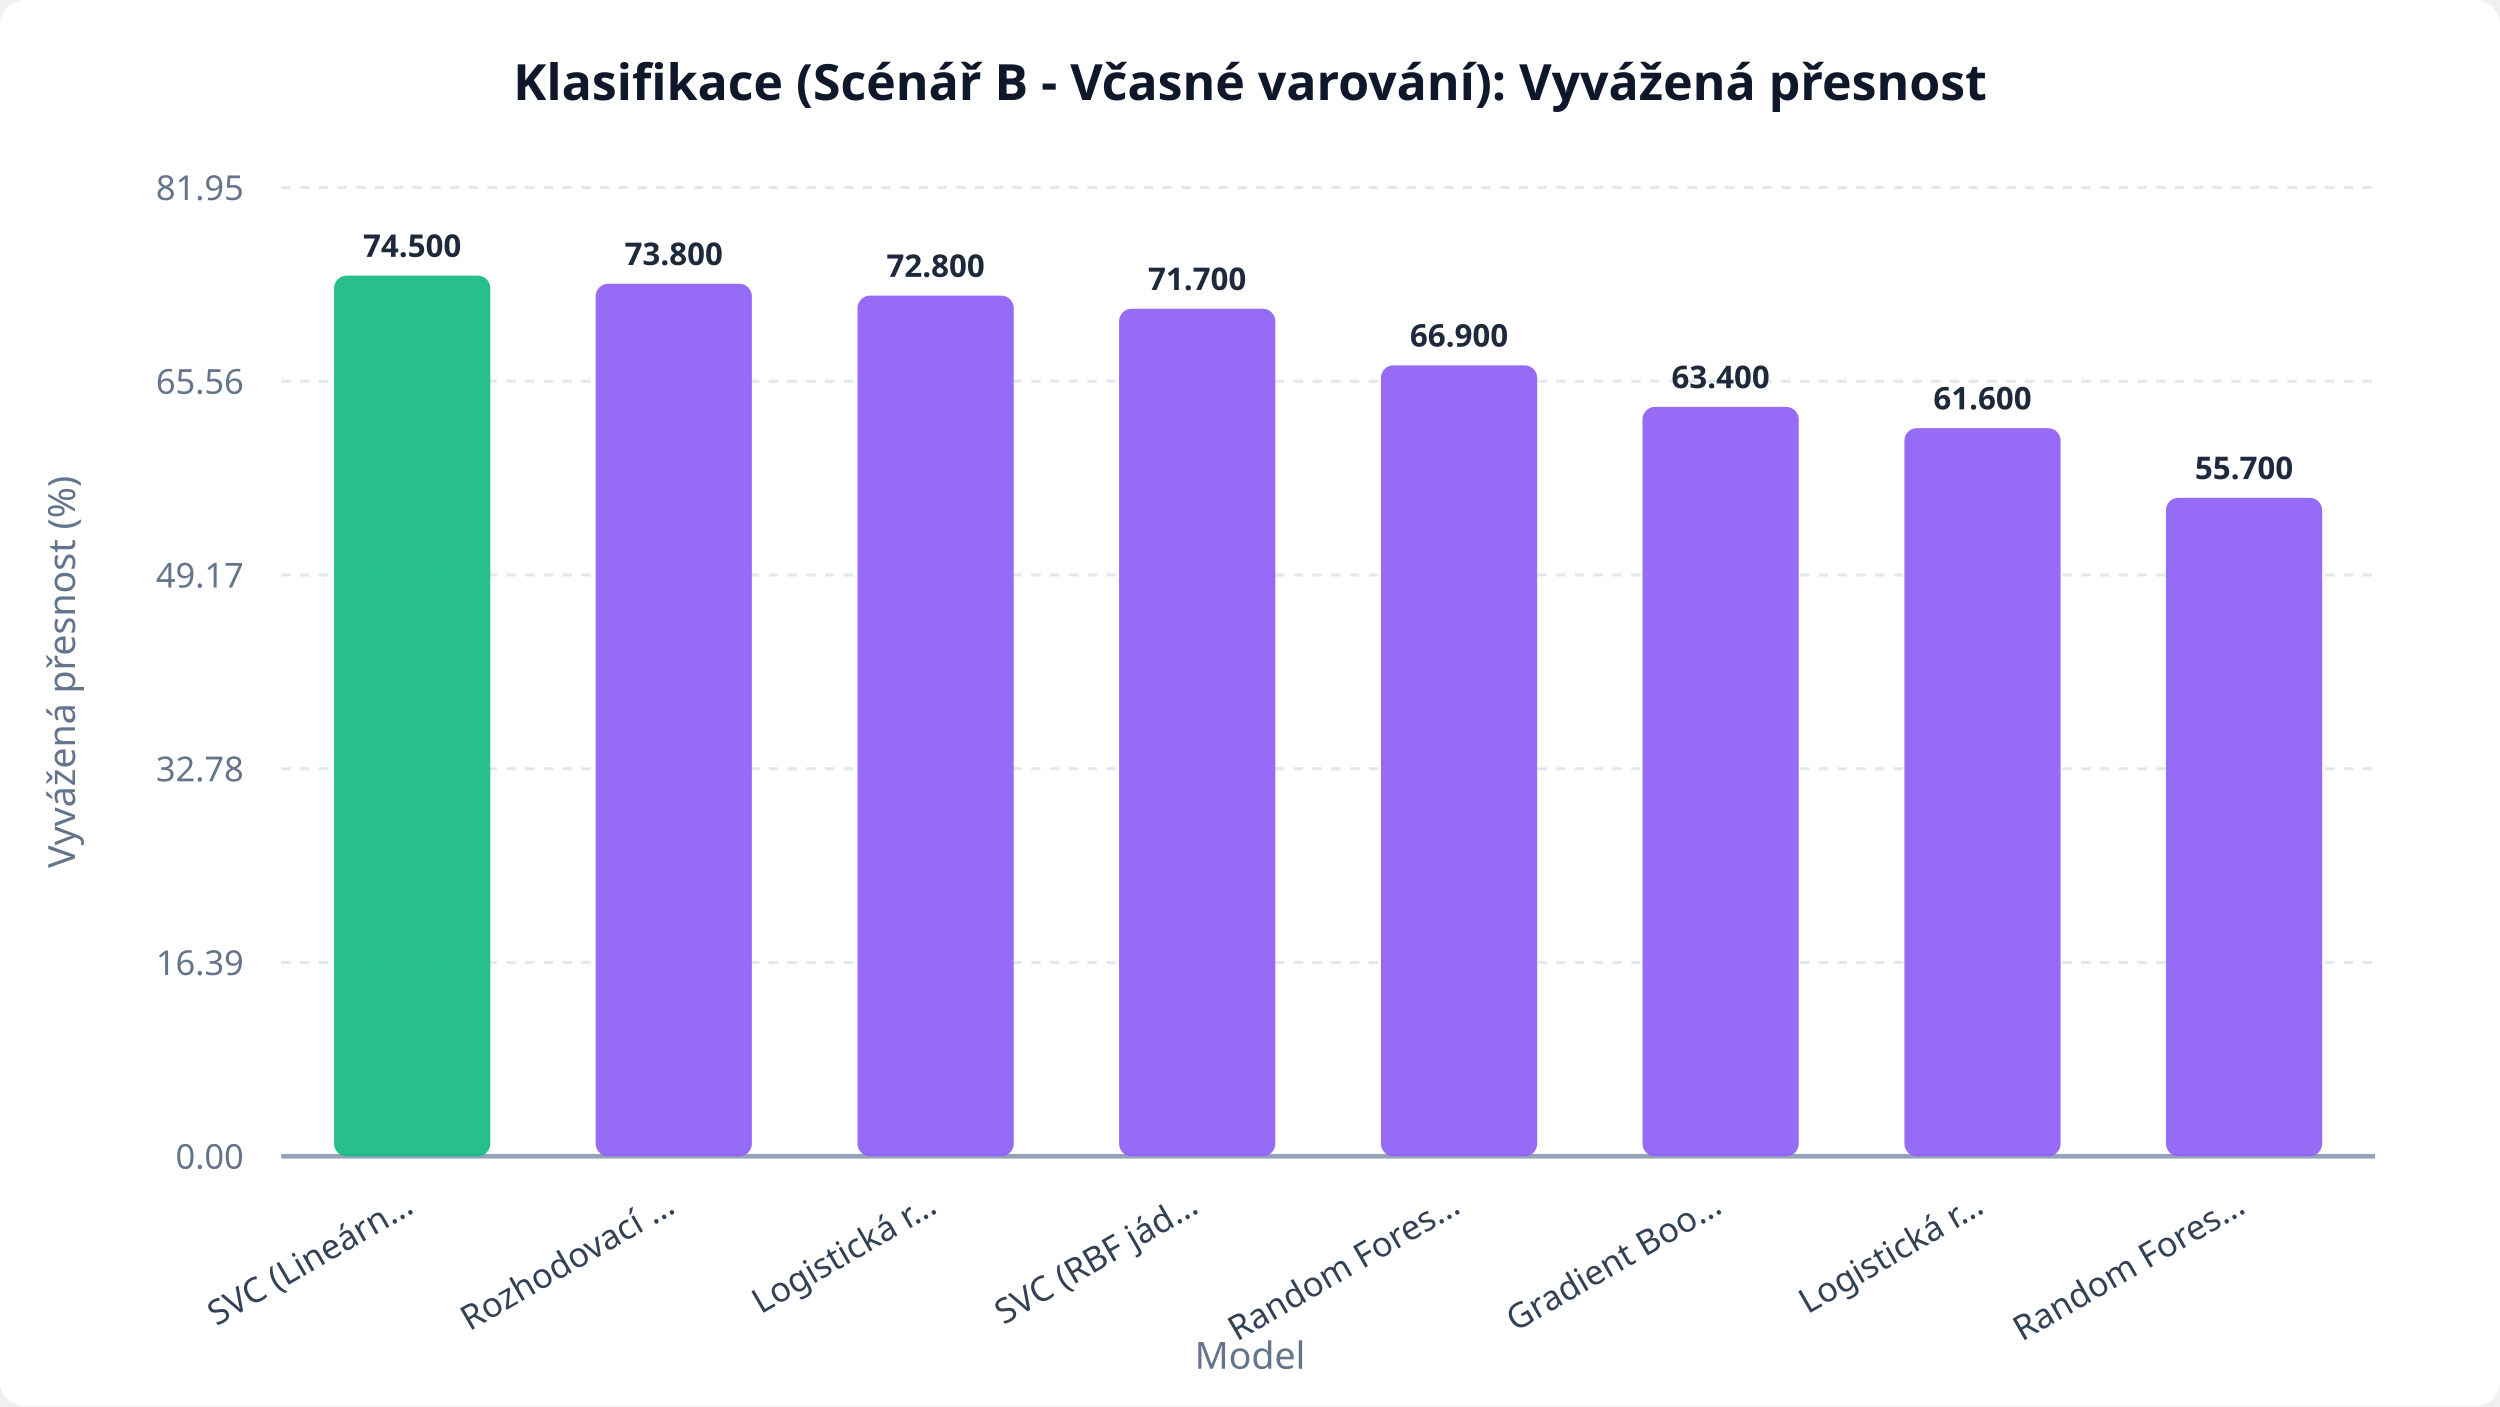
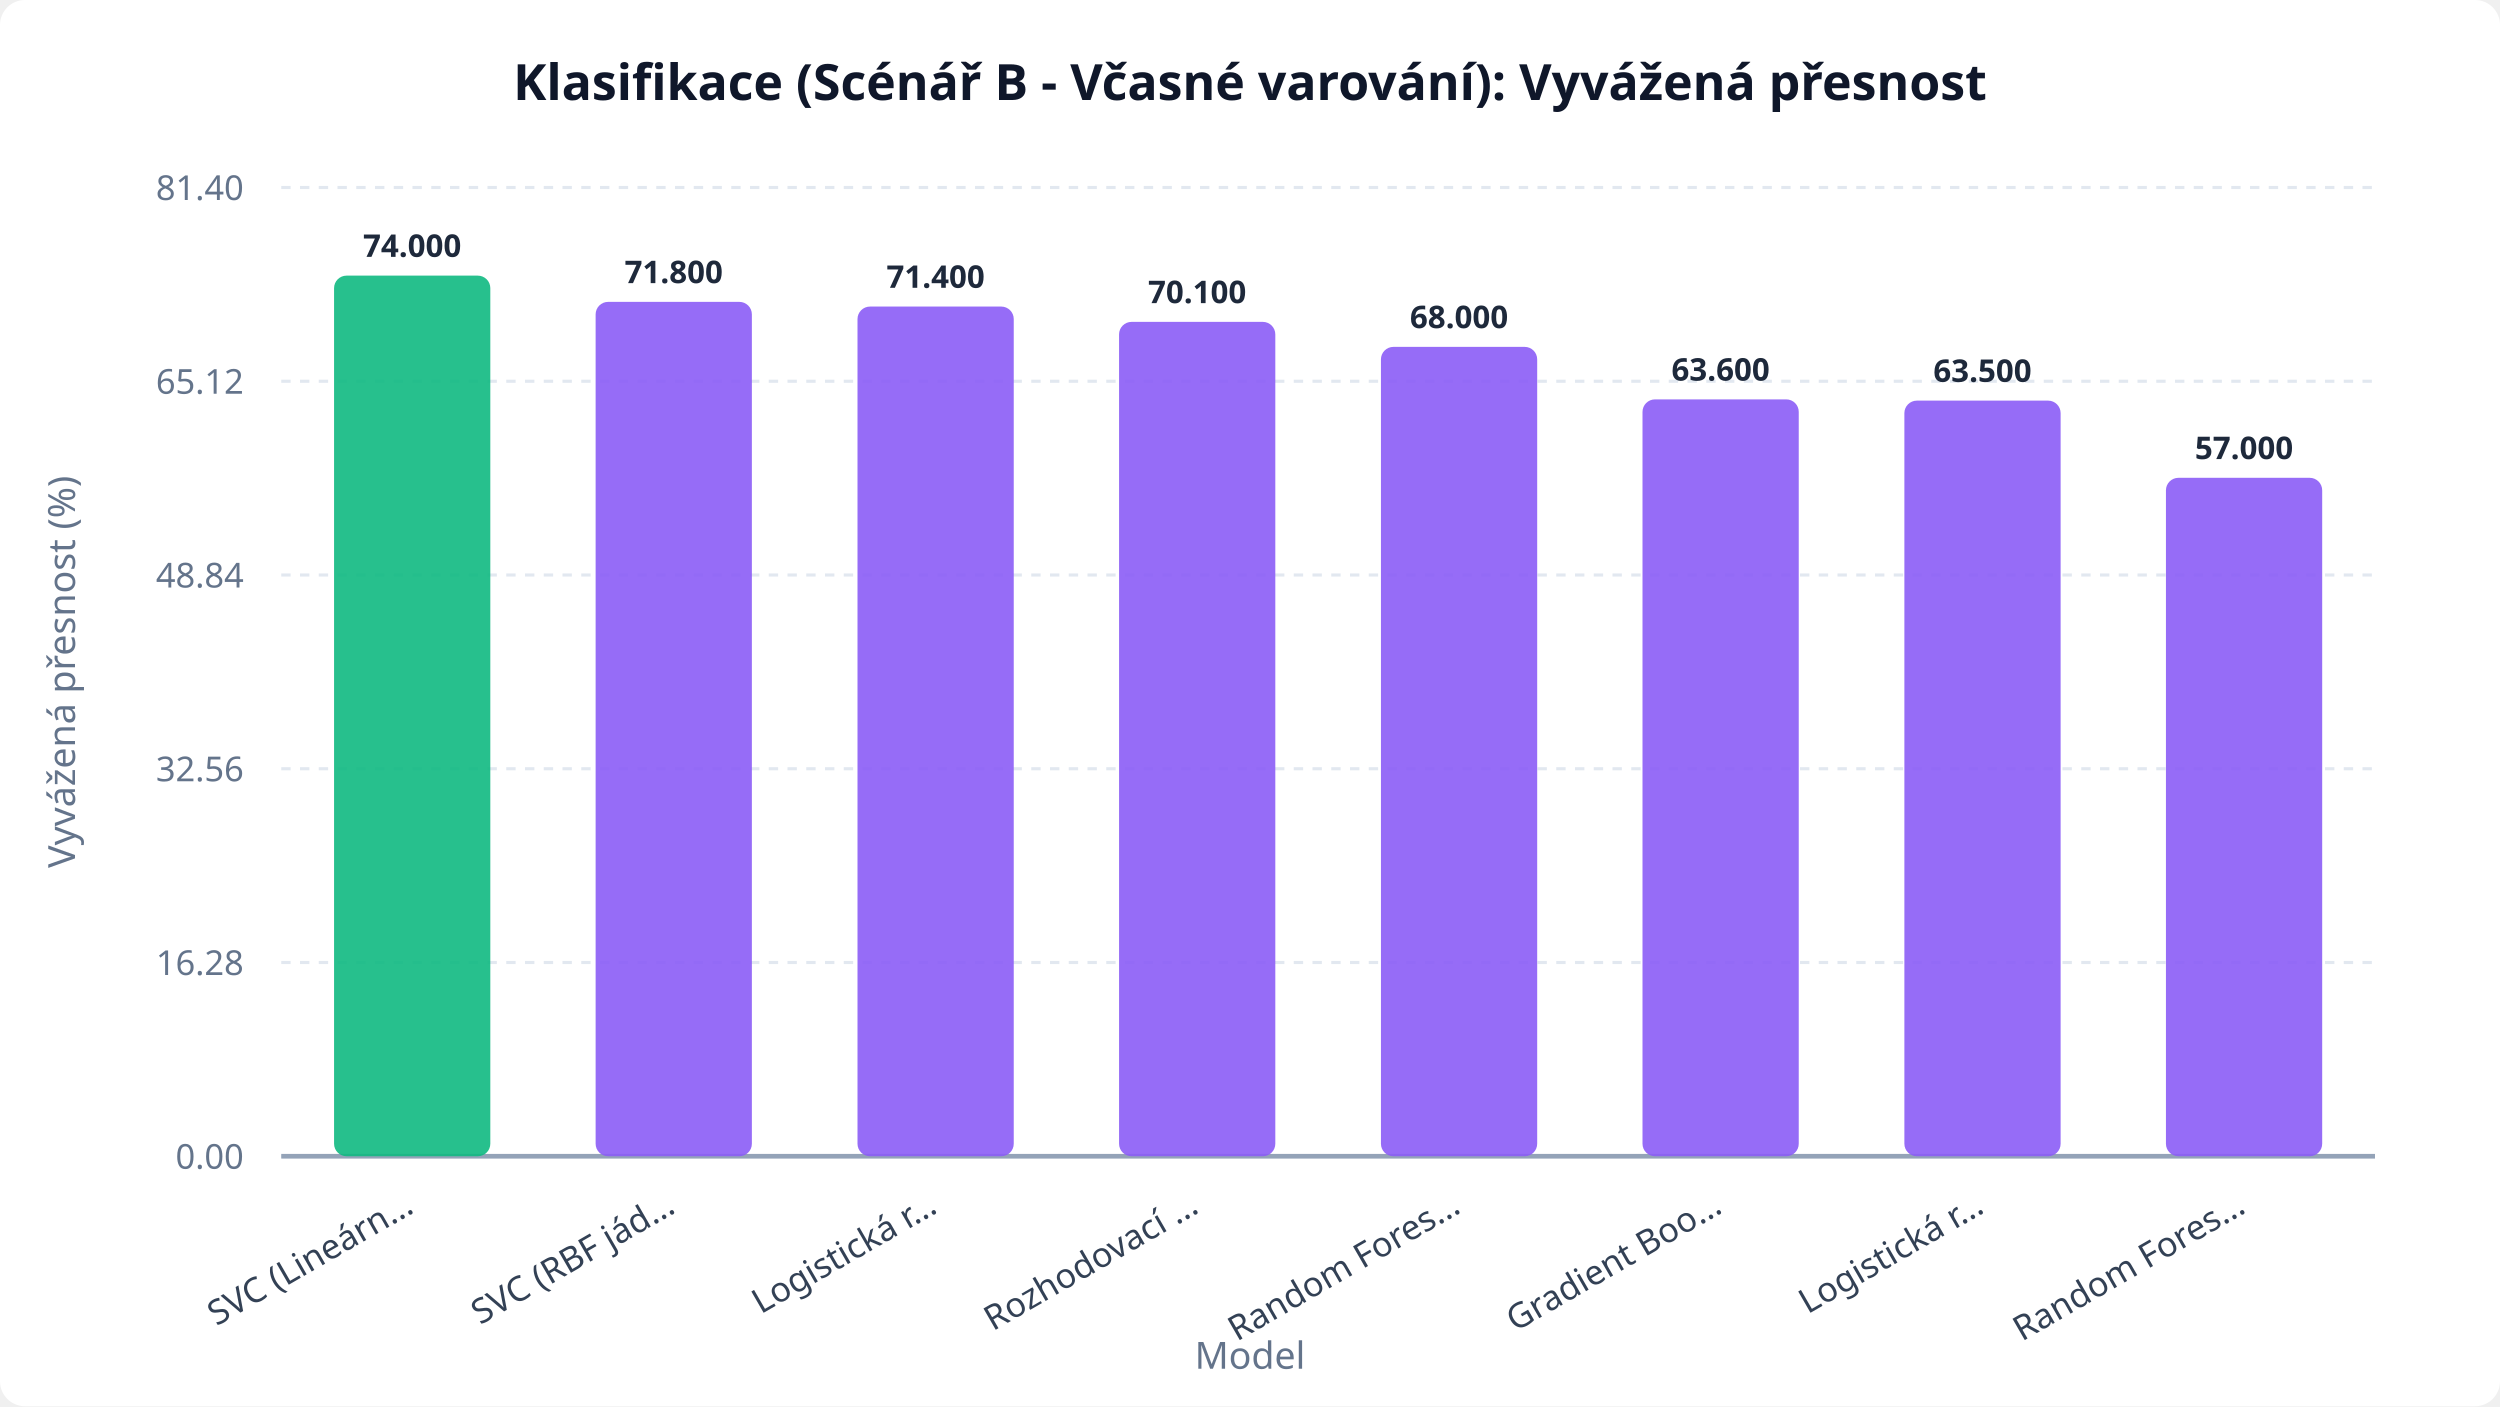
<svg xmlns="http://www.w3.org/2000/svg" viewBox="0 0 800 450" width="800" height="450" style="background:#ffffff; border-radius:8px; border:1px solid #e2e8f0; font-family:system-ui, sans-serif;">
  <rect width="800" height="450" fill="#ffffff" rx="8" />
  <text x="400.0" y="32" text-anchor="middle" font-size="16" font-weight="bold" fill="#0f172a">Klasifikace (Scénář B - Včasné varování): Vyvážená přesnost</text>
  <text x="400.0" y="438" text-anchor="middle" font-size="12" fill="#64748b">Model</text>
  <text x="24" y="215.0" text-anchor="middle" font-size="12" fill="#64748b" transform="rotate(-90, 24, 215.0)">Vyvážená přesnost (%)</text>
  <line x1="90" y1="370.0" x2="760" y2="370.0" stroke="#e2e8f0" stroke-width="1" stroke-dasharray="3 3" />
  <line x1="90" y1="308.0" x2="760" y2="308.0" stroke="#e2e8f0" stroke-width="1" stroke-dasharray="3 3" />
  <line x1="90" y1="246.0" x2="760" y2="246.0" stroke="#e2e8f0" stroke-width="1" stroke-dasharray="3 3" />
  <line x1="90" y1="184.0" x2="760" y2="184.0" stroke="#e2e8f0" stroke-width="1" stroke-dasharray="3 3" />
  <line x1="90" y1="122.0" x2="760" y2="122.0" stroke="#e2e8f0" stroke-width="1" stroke-dasharray="3 3" />
  <line x1="90" y1="60.0" x2="760" y2="60.0" stroke="#e2e8f0" stroke-width="1" stroke-dasharray="3 3" />
  <line x1="90" y1="370.0" x2="760" y2="370.0" stroke="#94a3b8" stroke-width="1.5" />
  <rect x="106.9" y="88.2" width="50.0" height="281.8" rx="4" fill="#10b981" opacity="0.9" />
-   <text x="131.9" y="82.2" text-anchor="middle" font-family="system-ui, sans-serif" font-size="10" font-weight="600" fill="#1e293b">74.500</text>
-   <rect x="190.6" y="90.8" width="50.0" height="279.2" rx="4" fill="#8b5cf6" opacity="0.9" />
-   <text x="215.6" y="84.8" text-anchor="middle" font-family="system-ui, sans-serif" font-size="10" font-weight="600" fill="#1e293b">73.800</text>
-   <rect x="274.4" y="94.6" width="50.0" height="275.4" rx="4" fill="#8b5cf6" opacity="0.9" />
-   <text x="299.4" y="88.6" text-anchor="middle" font-family="system-ui, sans-serif" font-size="10" font-weight="600" fill="#1e293b">72.800</text>
-   <rect x="358.1" y="98.8" width="50.0" height="271.2" rx="4" fill="#8b5cf6" opacity="0.9" />
-   <text x="383.1" y="92.8" text-anchor="middle" font-family="system-ui, sans-serif" font-size="10" font-weight="600" fill="#1e293b">71.700</text>
-   <rect x="441.9" y="116.9" width="50.0" height="253.1" rx="4" fill="#8b5cf6" opacity="0.9" />
-   <text x="466.9" y="110.9" text-anchor="middle" font-family="system-ui, sans-serif" font-size="10" font-weight="600" fill="#1e293b">66.900</text>
-   <rect x="525.6" y="130.2" width="50.0" height="239.8" rx="4" fill="#8b5cf6" opacity="0.9" />
-   <text x="550.6" y="124.2" text-anchor="middle" font-family="system-ui, sans-serif" font-size="10" font-weight="600" fill="#1e293b">63.400</text>
-   <rect x="609.4" y="137.0" width="50.0" height="233.0" rx="4" fill="#8b5cf6" opacity="0.9" />
-   <text x="634.4" y="131.0" text-anchor="middle" font-family="system-ui, sans-serif" font-size="10" font-weight="600" fill="#1e293b">61.600</text>
-   <rect x="693.1" y="159.3" width="50.0" height="210.7" rx="4" fill="#8b5cf6" opacity="0.9" />
-   <text x="718.1" y="153.3" text-anchor="middle" font-family="system-ui, sans-serif" font-size="10" font-weight="600" fill="#1e293b">55.700</text>
+   <text x="131.9" y="82.2" text-anchor="middle" font-family="system-ui, sans-serif" font-size="10" font-weight="600" fill="#1e293b">74.000</text>
+   <rect x="190.6" y="96.6" width="50.0" height="273.4" rx="4" fill="#8b5cf6" opacity="0.9" />
+   <text x="215.6" y="90.6" text-anchor="middle" font-family="system-ui, sans-serif" font-size="10" font-weight="600" fill="#1e293b">71.800</text>
+   <rect x="274.4" y="98.1" width="50.0" height="271.9" rx="4" fill="#8b5cf6" opacity="0.9" />
+   <text x="299.4" y="92.1" text-anchor="middle" font-family="system-ui, sans-serif" font-size="10" font-weight="600" fill="#1e293b">71.400</text>
+   <rect x="358.1" y="103.0" width="50.0" height="267.0" rx="4" fill="#8b5cf6" opacity="0.9" />
+   <text x="383.1" y="97.0" text-anchor="middle" font-family="system-ui, sans-serif" font-size="10" font-weight="600" fill="#1e293b">70.100</text>
+   <rect x="441.9" y="111.0" width="50.0" height="259.0" rx="4" fill="#8b5cf6" opacity="0.9" />
+   <text x="466.9" y="105.0" text-anchor="middle" font-family="system-ui, sans-serif" font-size="10" font-weight="600" fill="#1e293b">68.000</text>
+   <rect x="525.6" y="127.8" width="50.0" height="242.2" rx="4" fill="#8b5cf6" opacity="0.9" />
+   <text x="550.6" y="121.8" text-anchor="middle" font-family="system-ui, sans-serif" font-size="10" font-weight="600" fill="#1e293b">63.600</text>
+   <rect x="609.4" y="128.2" width="50.0" height="241.8" rx="4" fill="#8b5cf6" opacity="0.9" />
+   <text x="634.4" y="122.2" text-anchor="middle" font-family="system-ui, sans-serif" font-size="10" font-weight="600" fill="#1e293b">63.500</text>
+   <rect x="693.1" y="152.9" width="50.0" height="217.1" rx="4" fill="#8b5cf6" opacity="0.9" />
+   <text x="718.1" y="146.9" text-anchor="middle" font-family="system-ui, sans-serif" font-size="10" font-weight="600" fill="#1e293b">57.000</text>
  <text x="78" y="374.0" text-anchor="end" font-family="system-ui, sans-serif" font-size="11" fill="#64748b">0.00</text>
-   <text x="78" y="312.0" text-anchor="end" font-family="system-ui, sans-serif" font-size="11" fill="#64748b">16.39</text>
-   <text x="78" y="250.0" text-anchor="end" font-family="system-ui, sans-serif" font-size="11" fill="#64748b">32.78</text>
-   <text x="78" y="188.0" text-anchor="end" font-family="system-ui, sans-serif" font-size="11" fill="#64748b">49.17</text>
-   <text x="78" y="126.0" text-anchor="end" font-family="system-ui, sans-serif" font-size="11" fill="#64748b">65.56</text>
-   <text x="78" y="64.0" text-anchor="end" font-family="system-ui, sans-serif" font-size="11" fill="#64748b">81.95</text>
+   <text x="78" y="312.0" text-anchor="end" font-family="system-ui, sans-serif" font-size="11" fill="#64748b">16.28</text>
+   <text x="78" y="250.0" text-anchor="end" font-family="system-ui, sans-serif" font-size="11" fill="#64748b">32.56</text>
+   <text x="78" y="188.0" text-anchor="end" font-family="system-ui, sans-serif" font-size="11" fill="#64748b">48.84</text>
+   <text x="78" y="126.0" text-anchor="end" font-family="system-ui, sans-serif" font-size="11" fill="#64748b">65.12</text>
+   <text x="78" y="64.0" text-anchor="end" font-family="system-ui, sans-serif" font-size="11" fill="#64748b">81.40</text>
  <text x="131.9" y="388.0" text-anchor="end" font-family="system-ui, sans-serif" font-size="11" fill="#334155" transform="rotate(-30, 131.9, 386.0)">SVC (Lineárn…</text>
-   <text x="215.6" y="388.0" text-anchor="end" font-family="system-ui, sans-serif" font-size="11" fill="#334155" transform="rotate(-30, 215.6, 386.0)">Rozhodovací …</text>
+   <text x="215.6" y="388.0" text-anchor="end" font-family="system-ui, sans-serif" font-size="11" fill="#334155" transform="rotate(-30, 215.6, 386.0)">SVC (RBF jád…</text>
  <text x="299.4" y="388.0" text-anchor="end" font-family="system-ui, sans-serif" font-size="11" fill="#334155" transform="rotate(-30, 299.4, 386.0)">Logistická r…</text>
-   <text x="383.1" y="388.0" text-anchor="end" font-family="system-ui, sans-serif" font-size="11" fill="#334155" transform="rotate(-30, 383.1, 386.0)">SVC (RBF jád…</text>
+   <text x="383.1" y="388.0" text-anchor="end" font-family="system-ui, sans-serif" font-size="11" fill="#334155" transform="rotate(-30, 383.1, 386.0)">Rozhodovací …</text>
  <text x="466.9" y="388.0" text-anchor="end" font-family="system-ui, sans-serif" font-size="11" fill="#334155" transform="rotate(-30, 466.9, 386.0)">Random Fores…</text>
  <text x="550.6" y="388.0" text-anchor="end" font-family="system-ui, sans-serif" font-size="11" fill="#334155" transform="rotate(-30, 550.6, 386.0)">Gradient Boo…</text>
  <text x="634.4" y="388.0" text-anchor="end" font-family="system-ui, sans-serif" font-size="11" fill="#334155" transform="rotate(-30, 634.4, 386.0)">Logistická r…</text>
  <text x="718.1" y="388.0" text-anchor="end" font-family="system-ui, sans-serif" font-size="11" fill="#334155" transform="rotate(-30, 718.1, 386.0)">Random Fores…</text>
</svg>
